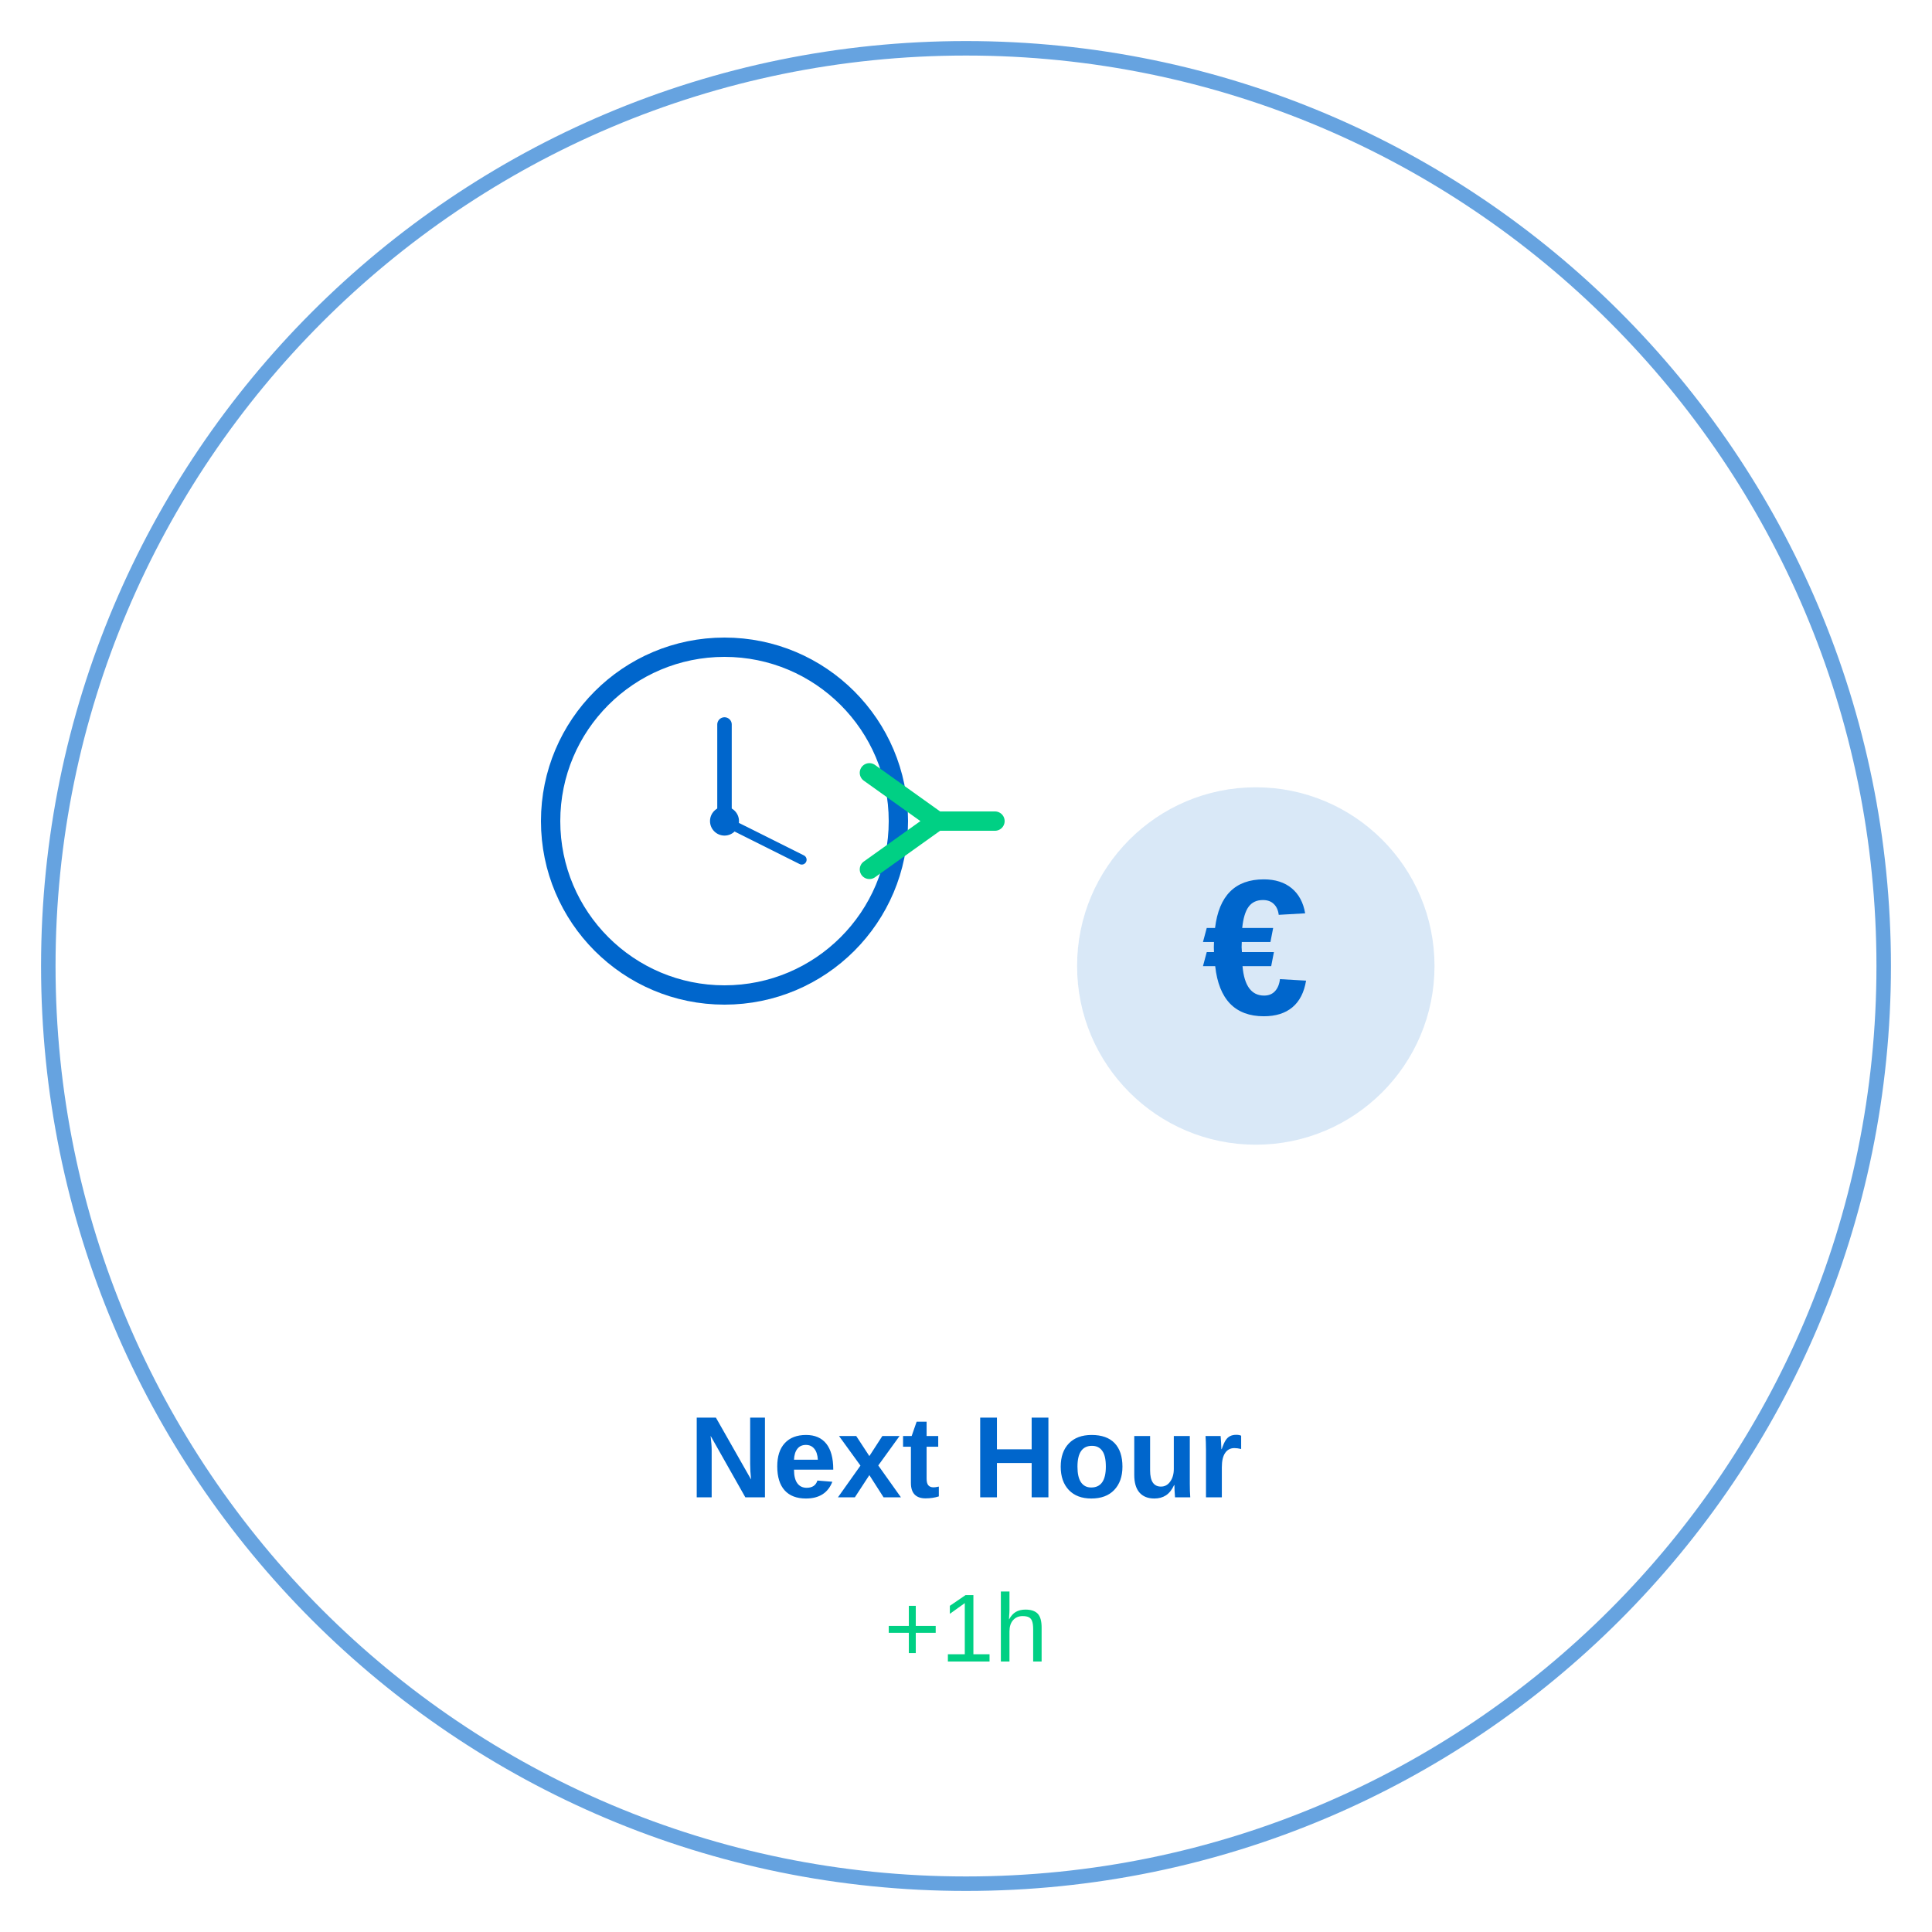
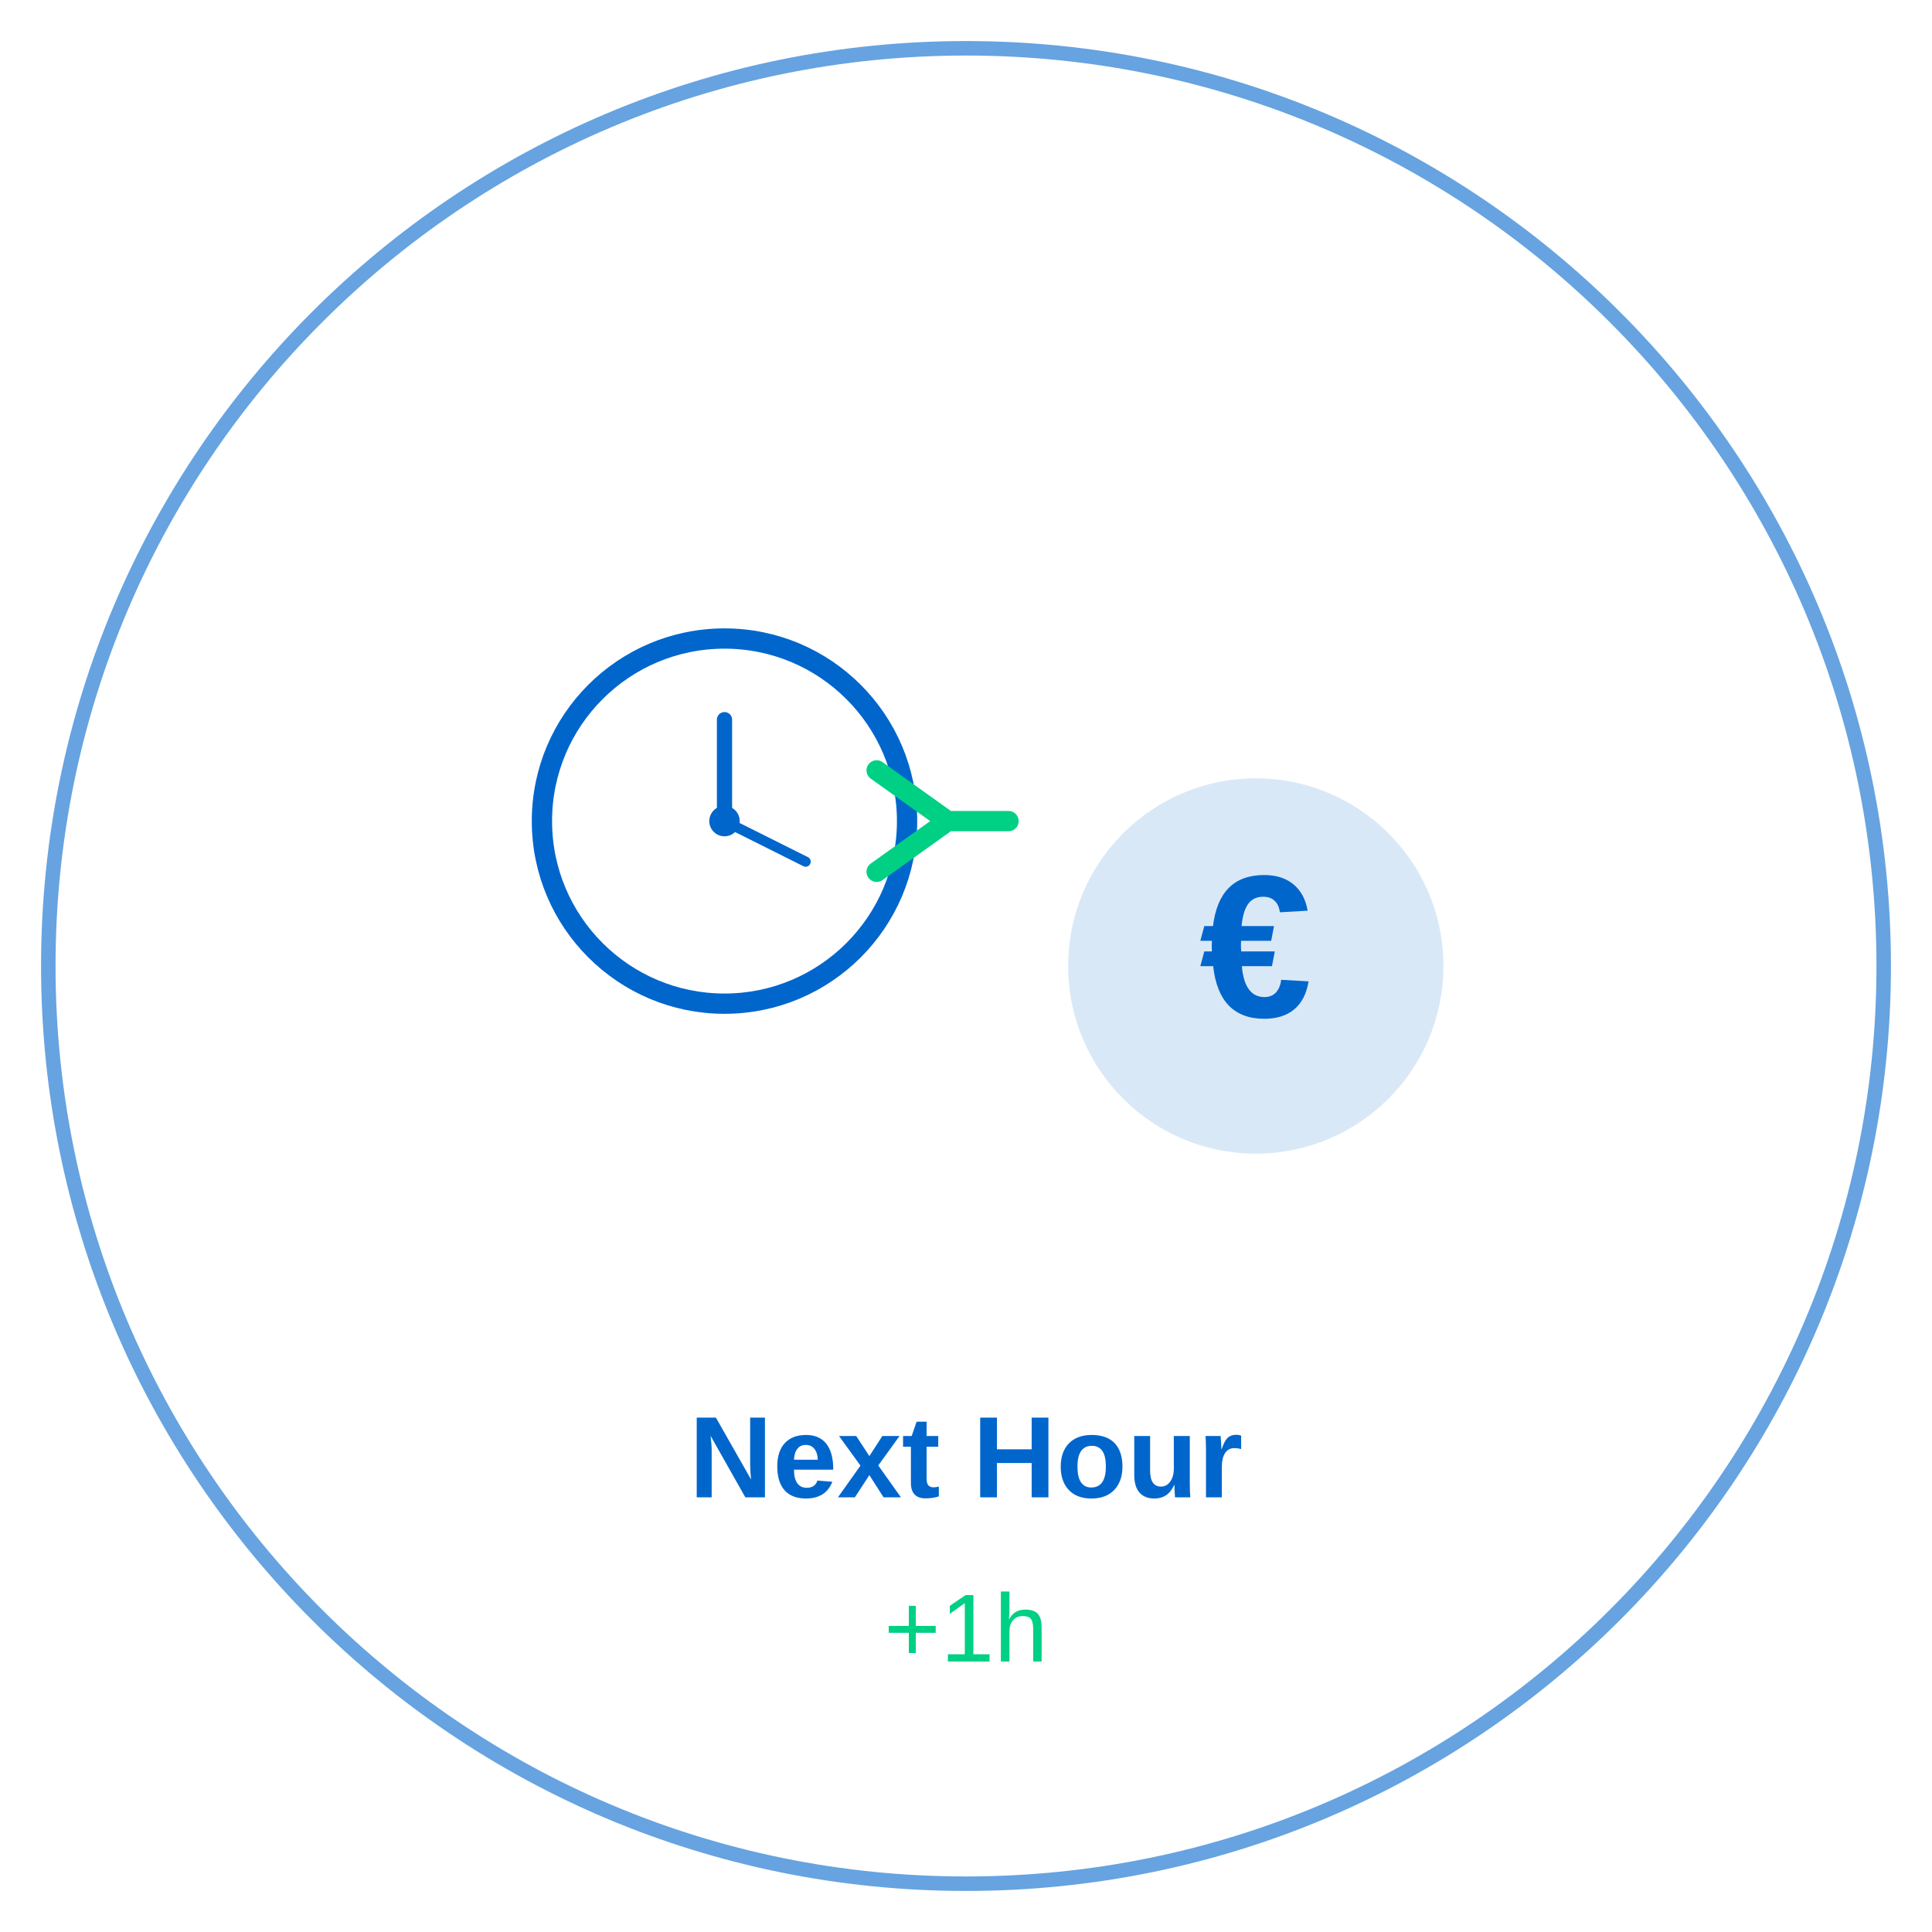
<svg xmlns="http://www.w3.org/2000/svg" viewBox="0 0 200 200">
  <circle cx="100" cy="100" r="95" fill="none" stroke="#0066CC" stroke-width="1.5" opacity="0.6" />
-   <g transform="translate(75, 85)">
+   <g transform="translate(75, 85) scale(1.05)">
    <circle cx="0" cy="0" r="18" fill="none" stroke="#0066CC" stroke-width="2" />
    <line x1="0" y1="0" x2="0" y2="-10" stroke="#0066CC" stroke-width="1.5" stroke-linecap="round" />
    <line x1="0" y1="0" x2="8" y2="4" stroke="#0066CC" stroke-width="1" stroke-linecap="round" />
    <circle cx="0" cy="0" r="1.5" fill="#0066CC" />
    <path d="M 15 -5 L 22 0 L 15 5 M 22 0 L 28 0" stroke="#00D084" stroke-width="2" fill="none" stroke-linecap="round" stroke-linejoin="round" />
  </g>
-   <g transform="translate(130, 100)">
+   <g transform="translate(130, 100) scale(1.05)">
    <circle cx="0" cy="0" r="18" fill="#0066CC" opacity="0.15" stroke="#0066CC" stroke-width="1" />
    <text x="0" y="5" font-size="20" font-weight="bold" fill="#0066CC" text-anchor="middle" font-family="Arial, sans-serif">€</text>
  </g>
  <text x="100" y="155" font-size="12" font-weight="600" fill="#0066CC" text-anchor="middle" font-family="Arial, sans-serif">Next Hour</text>
  <text x="100" y="172" font-size="10" font-weight="400" fill="#00D084" text-anchor="middle" font-family="Arial, sans-serif">+1h</text>
</svg>
